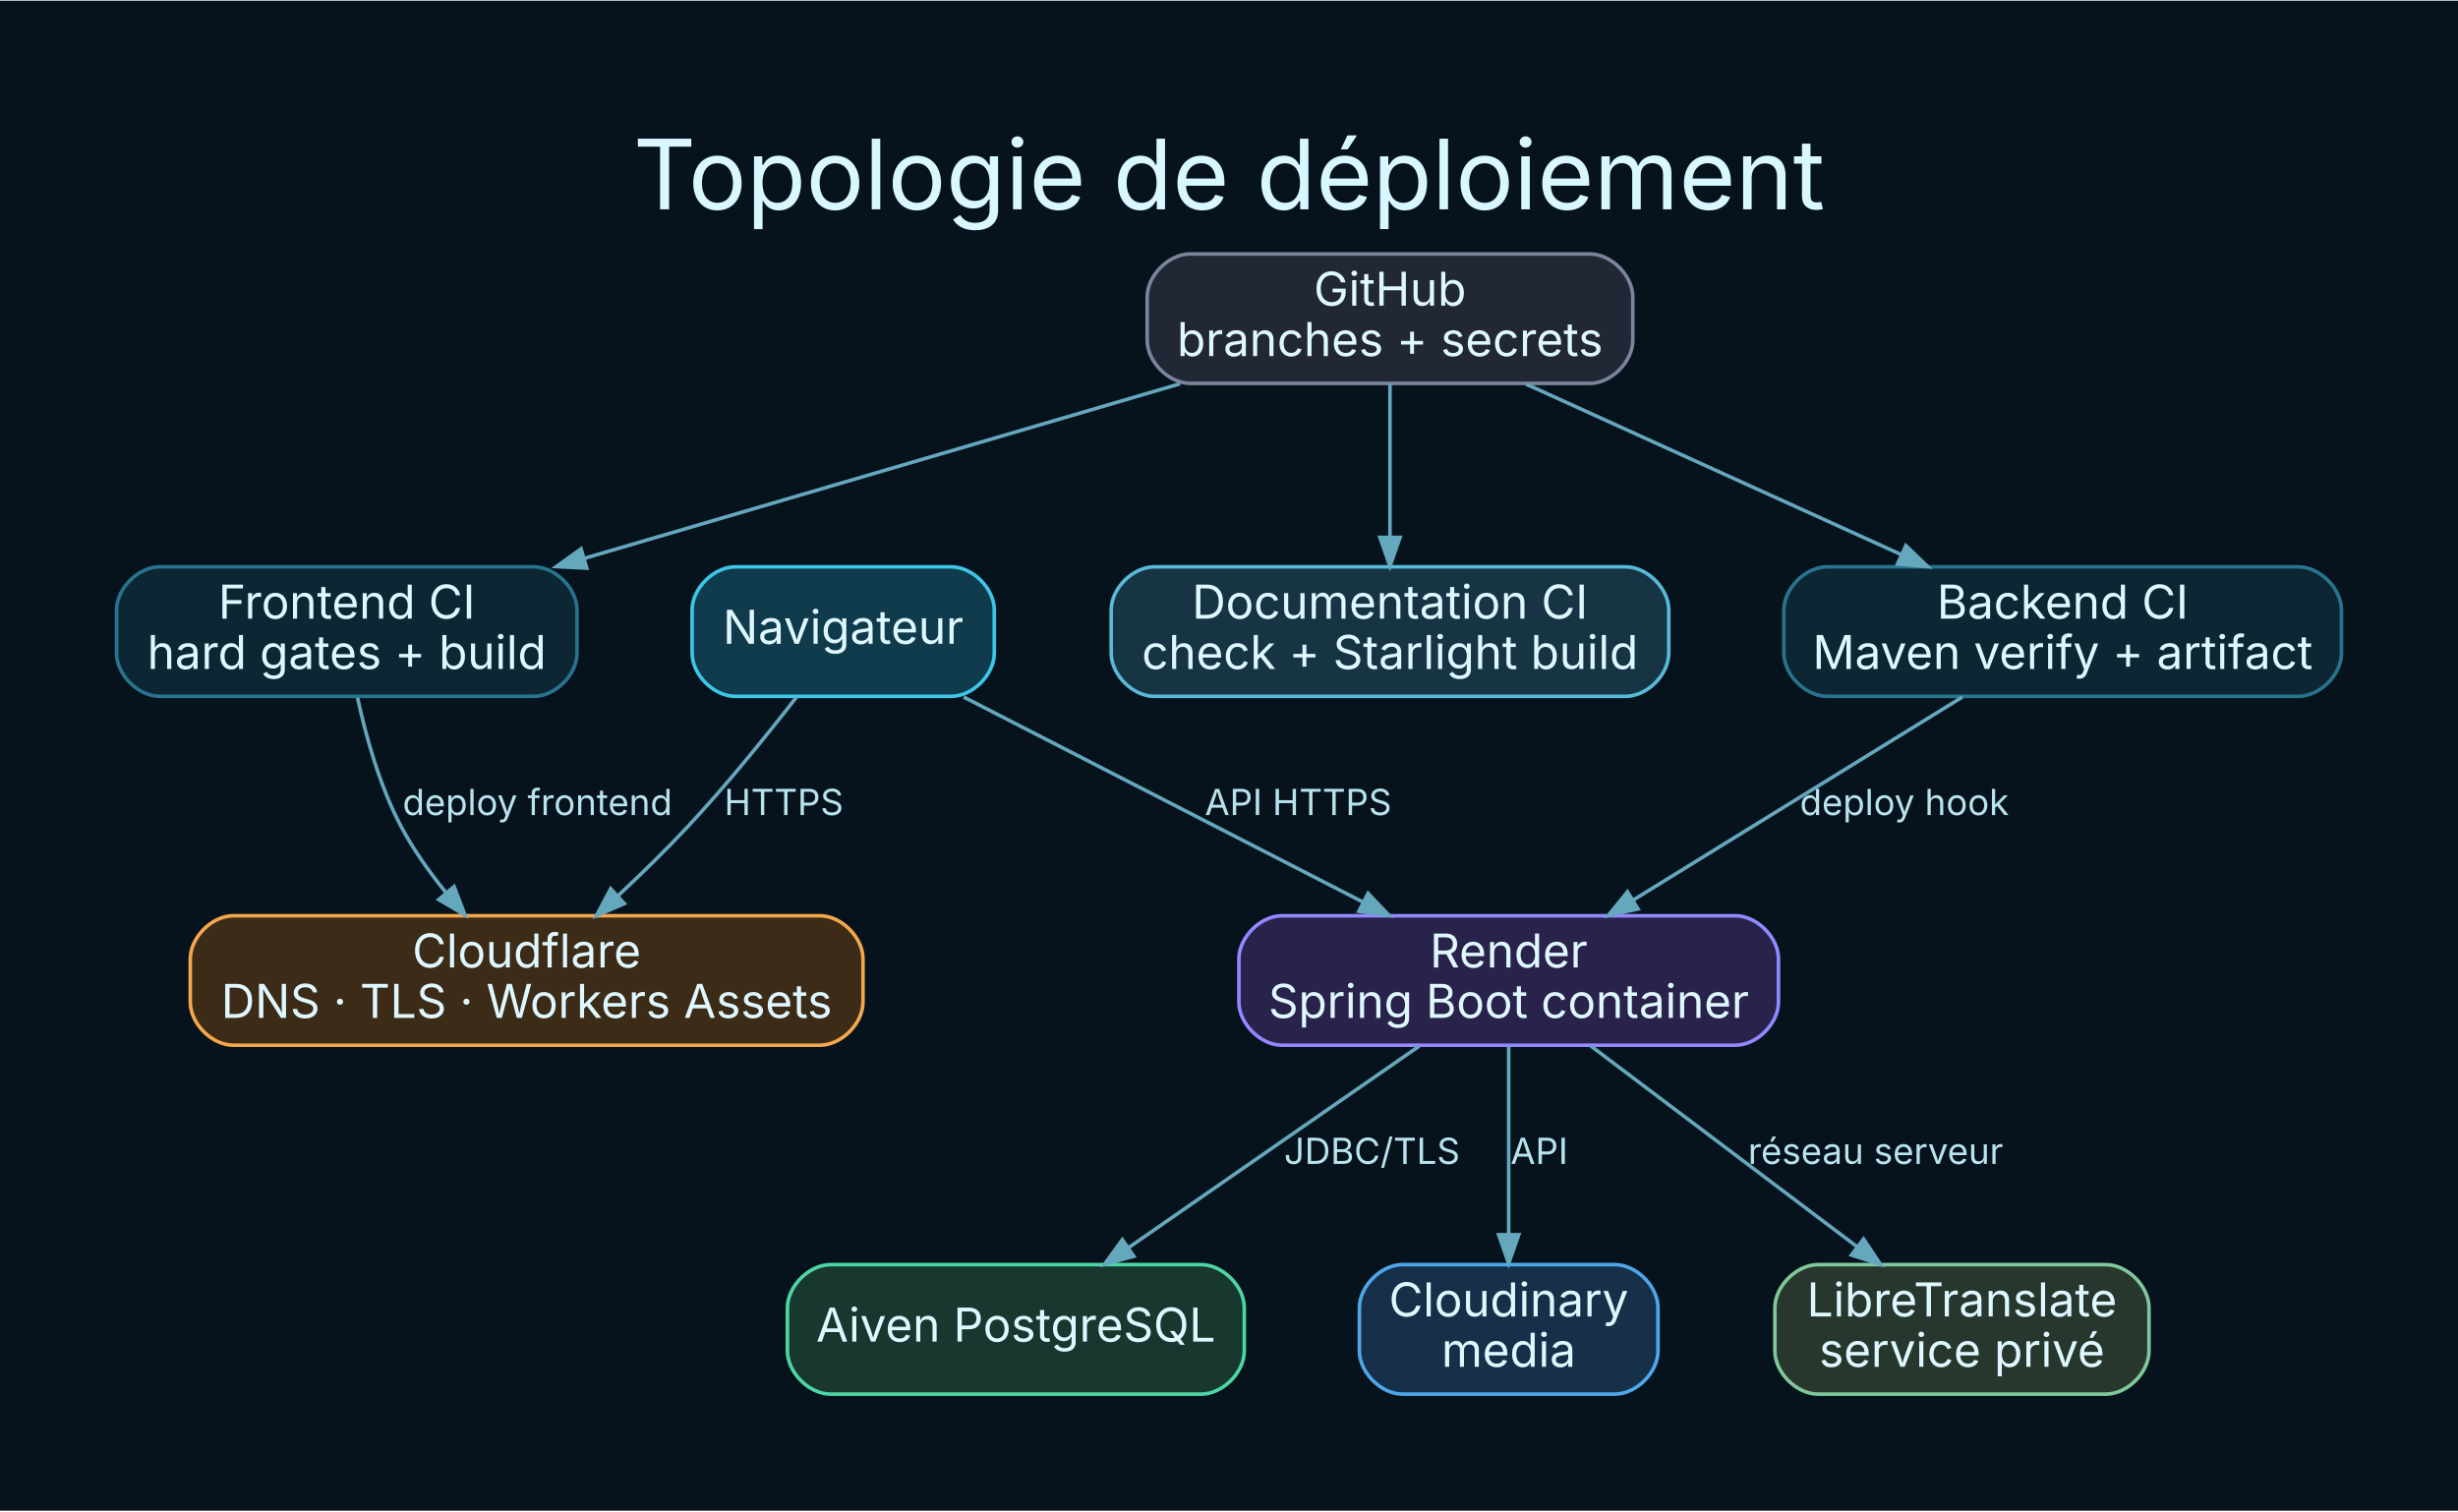
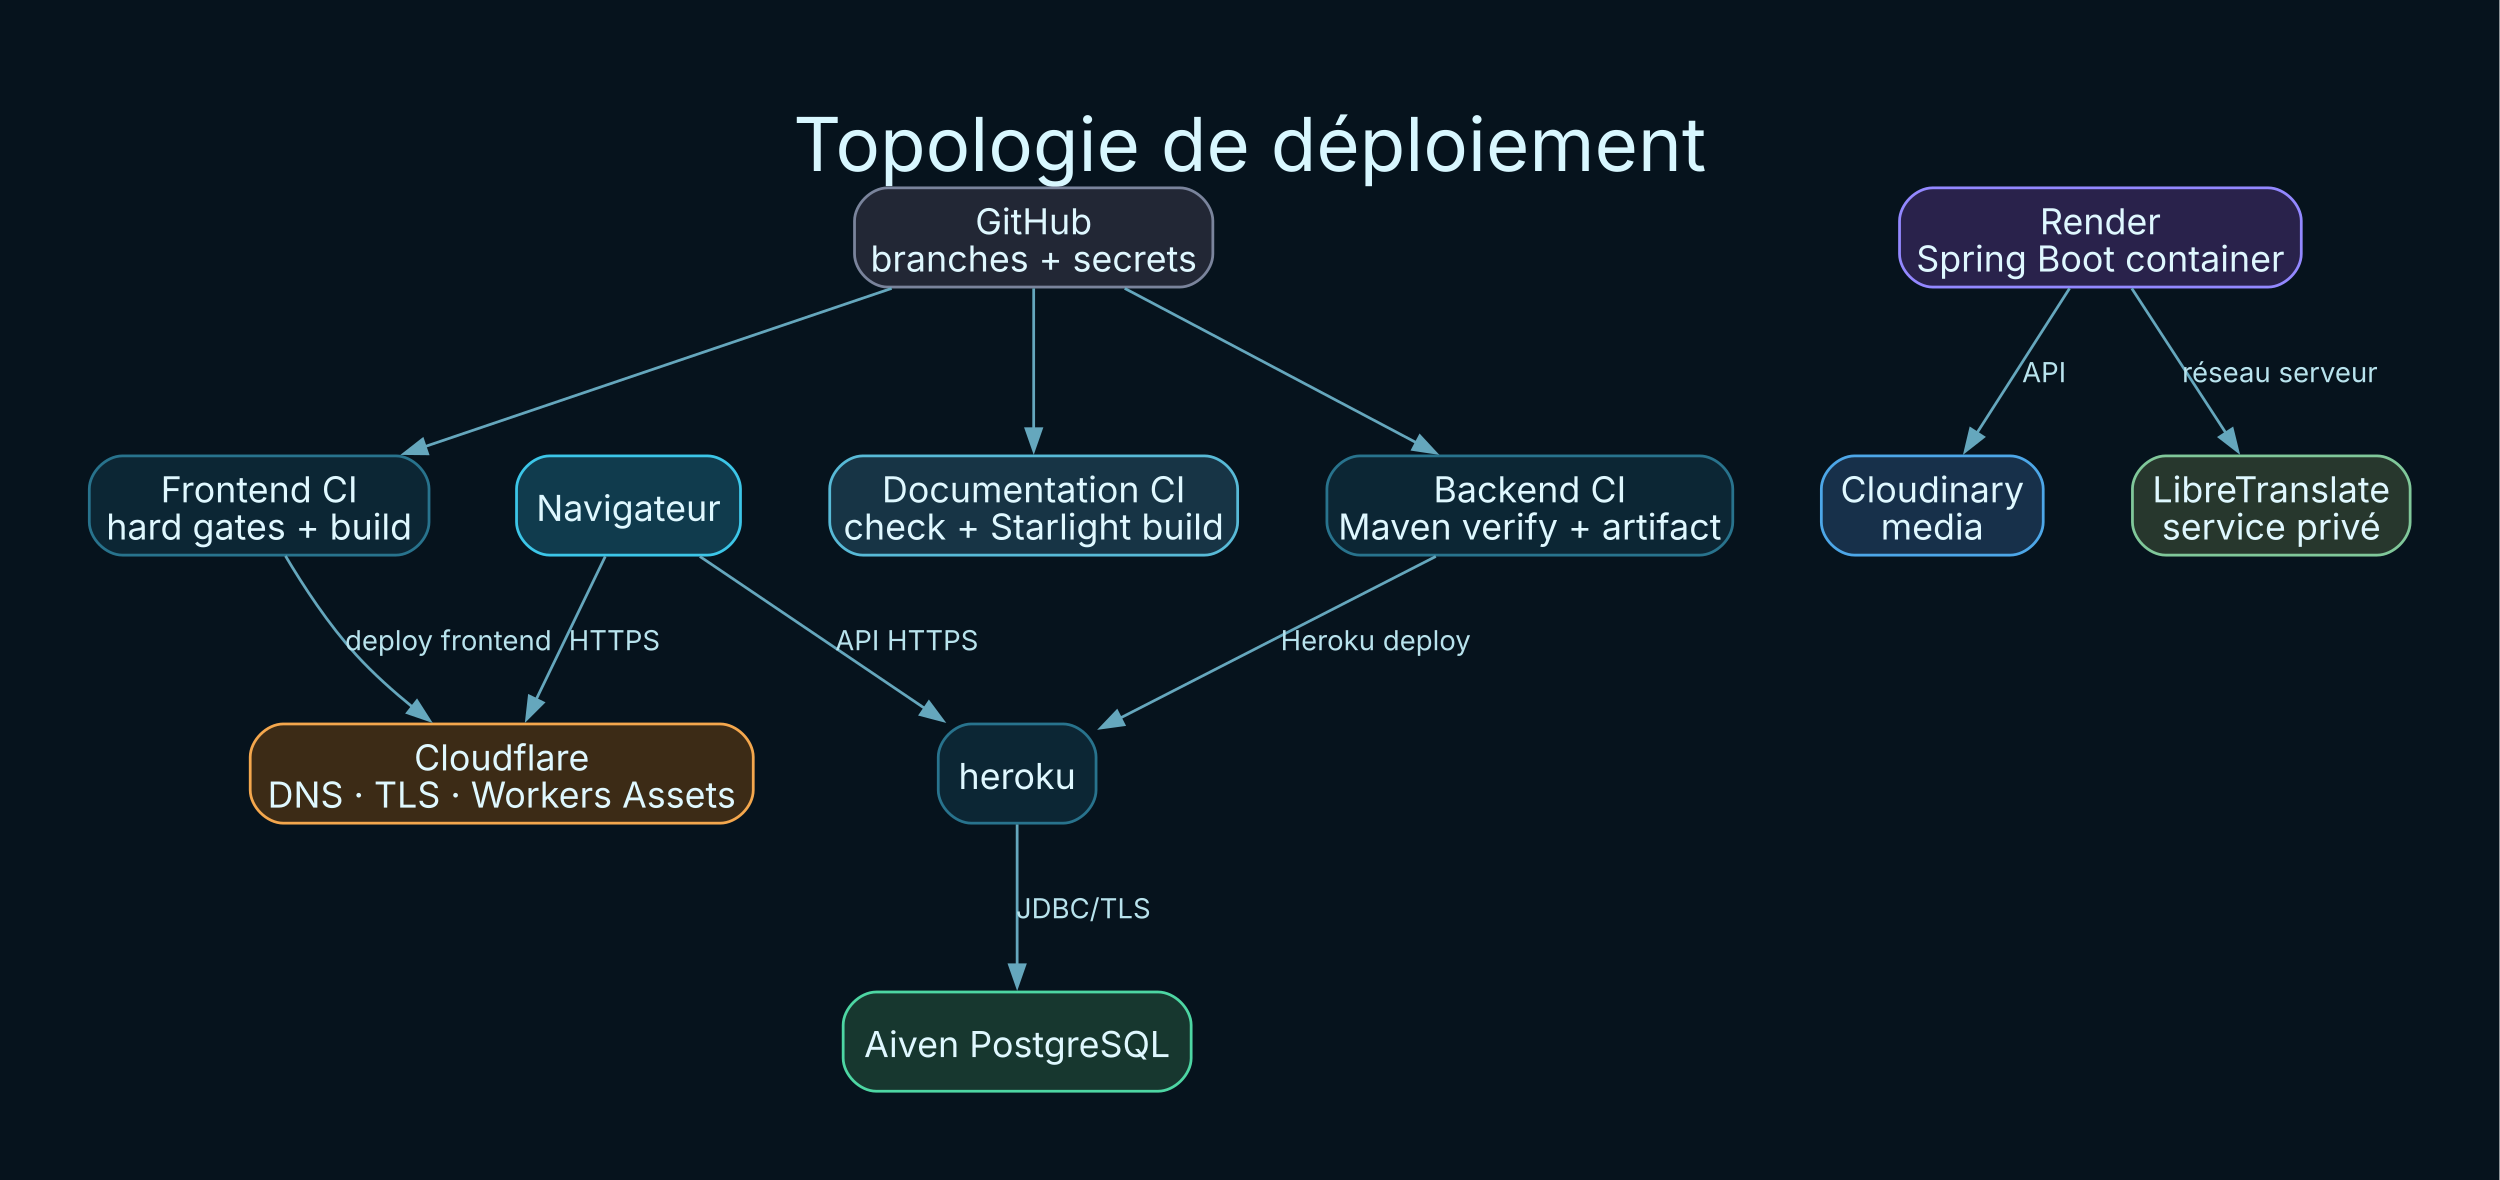
- <svg xmlns="http://www.w3.org/2000/svg" width="683pt" height="420pt" viewBox="0.00 0.00 683.30 419.80">
-   <g id="graph0" class="graph" transform="scale(1 1) rotate(0) translate(32.4 387.4)">
-     <polygon fill="#06131d" stroke="transparent" points="-32.4,32.4 -32.4,-387.4 650.9,-387.4 650.9,32.4 -32.4,32.4" />
-     <text text-anchor="middle" x="309.25" y="-329.4" font-family="Inter" font-size="27.00" fill="#d8f7ff">Topologie de déploiement</text>
+ <svg xmlns="http://www.w3.org/2000/svg" width="907pt" height="428pt" viewBox="0.00 0.00 907.00 428.00">
+   <g id="graph0" class="graph" transform="scale(1 1) rotate(0) translate(32.4 395.9)">
+     <polygon fill="#06131d" stroke="none" points="-32.4,32.4 -32.4,-395.9 874.4,-395.9 874.4,32.4 -32.4,32.4" />
+     <text xml:space="preserve" text-anchor="middle" x="421" y="-333.85" font-family="Inter" font-size="27.00" fill="#d8f7ff">Topologie de déploiement</text>
    <g id="node1" class="node">
-       <path fill="#222735" stroke="#7a849c" d="M409.5,-317C409.5,-317 298.5,-317 298.5,-317 292.5,-317 286.5,-311 286.5,-305 286.5,-305 286.5,-293 286.5,-293 286.5,-287 292.5,-281 298.5,-281 298.5,-281 409.5,-281 409.5,-281 415.5,-281 421.5,-287 421.5,-293 421.5,-293 421.5,-305 421.5,-305 421.5,-311 415.5,-317 409.5,-317" />
-       <text text-anchor="middle" x="354" y="-302.6" font-family="Inter" font-size="13.00" fill="#dff8ff">GitHub</text>
-       <text text-anchor="middle" x="354" y="-288.6" font-family="Inter" font-size="13.00" fill="#dff8ff">branches + secrets</text>
+       <path fill="#222735" stroke="#7a849c" d="M395.62,-327.75C395.62,-327.75 289.62,-327.75 289.62,-327.75 283.62,-327.75 277.62,-321.75 277.62,-315.75 277.62,-315.75 277.62,-303.75 277.62,-303.75 277.62,-297.75 283.62,-291.75 289.62,-291.75 289.62,-291.75 395.62,-291.75 395.62,-291.75 401.62,-291.75 407.62,-297.75 407.62,-303.75 407.62,-303.75 407.62,-315.75 407.62,-315.75 407.62,-321.75 401.62,-327.75 395.62,-327.75" />
+       <text xml:space="preserve" text-anchor="middle" x="342.62" y="-310.9" font-family="Inter" font-size="13.00" fill="#dff8ff">GitHub</text>
+       <text xml:space="preserve" text-anchor="middle" x="342.62" y="-297.4" font-family="Inter" font-size="13.00" fill="#dff8ff">branches + secrets</text>
    </g>
    <g id="node2" class="node">
-       <path fill="#0c2634" stroke="#28738d" d="M116,-230C116,-230 12,-230 12,-230 6,-230 0,-224 0,-218 0,-218 0,-206 0,-206 0,-200 6,-194 12,-194 12,-194 116,-194 116,-194 122,-194 128,-200 128,-206 128,-206 128,-218 128,-218 128,-224 122,-230 116,-230" />
-       <text text-anchor="middle" x="64" y="-215.6" font-family="Inter" font-size="13.00" fill="#dff8ff">Frontend CI</text>
-       <text text-anchor="middle" x="64" y="-201.6" font-family="Inter" font-size="13.00" fill="#dff8ff">hard gates + build</text>
+       <path fill="#0c2634" stroke="#28738d" d="M111.25,-230.5C111.25,-230.5 12,-230.5 12,-230.5 6,-230.5 0,-224.5 0,-218.5 0,-218.5 0,-206.5 0,-206.5 0,-200.5 6,-194.5 12,-194.5 12,-194.5 111.25,-194.5 111.25,-194.5 117.25,-194.5 123.25,-200.5 123.25,-206.5 123.25,-206.5 123.25,-218.5 123.25,-218.5 123.25,-224.5 117.25,-230.5 111.25,-230.5" />
+       <text xml:space="preserve" text-anchor="middle" x="61.62" y="-213.65" font-family="Inter" font-size="13.00" fill="#dff8ff">Frontend CI</text>
+       <text xml:space="preserve" text-anchor="middle" x="61.62" y="-200.15" font-family="Inter" font-size="13.00" fill="#dff8ff">hard gates + build</text>
    </g>
    <g id="edge1" class="edge">
-       <path fill="none" stroke="#65a7bd" d="M295.66,-280.9C247.78,-266.87 179.98,-246.99 130.09,-232.37" />
-       <polygon fill="#65a7bd" stroke="#65a7bd" points="130.71,-229.63 122.24,-230.07 129.13,-235.01 130.71,-229.63" />
+       <path fill="none" stroke="#65a7bd" d="M291.09,-291.28C243.26,-275.07 172.06,-250.93 121.68,-233.86" />
+       <polygon fill="#65a7bd" stroke="#65a7bd" points="122.75,-231.26 114.27,-231.35 120.95,-236.57 122.75,-231.26" />
    </g>
    <g id="node3" class="node">
-       <path fill="#0c2634" stroke="#28738d" d="M606.5,-230C606.5,-230 475.5,-230 475.5,-230 469.5,-230 463.5,-224 463.5,-218 463.5,-218 463.5,-206 463.5,-206 463.5,-200 469.5,-194 475.5,-194 475.5,-194 606.5,-194 606.5,-194 612.5,-194 618.5,-200 618.5,-206 618.5,-206 618.5,-218 618.5,-218 618.5,-224 612.5,-230 606.5,-230" />
-       <text text-anchor="middle" x="541" y="-215.6" font-family="Inter" font-size="13.00" fill="#dff8ff">Backend CI</text>
-       <text text-anchor="middle" x="541" y="-201.6" font-family="Inter" font-size="13.00" fill="#dff8ff">Maven verify + artifact</text>
+       <path fill="#0c2634" stroke="#28738d" d="M584.25,-230.5C584.25,-230.5 461,-230.5 461,-230.5 455,-230.5 449,-224.5 449,-218.5 449,-218.5 449,-206.5 449,-206.5 449,-200.5 455,-194.5 461,-194.5 461,-194.5 584.25,-194.5 584.25,-194.5 590.25,-194.5 596.25,-200.5 596.25,-206.5 596.25,-206.5 596.25,-218.5 596.25,-218.5 596.25,-224.5 590.25,-230.5 584.25,-230.5" />
+       <text xml:space="preserve" text-anchor="middle" x="522.62" y="-213.65" font-family="Inter" font-size="13.00" fill="#dff8ff">Backend CI</text>
+       <text xml:space="preserve" text-anchor="middle" x="522.62" y="-200.15" font-family="Inter" font-size="13.00" fill="#dff8ff">Maven verify + artifact</text>
    </g>
    <g id="edge2" class="edge">
-       <path fill="none" stroke="#65a7bd" d="M391.84,-280.8C421.98,-267.1 464.24,-247.89 496.09,-233.42" />
-       <polygon fill="#65a7bd" stroke="#65a7bd" points="497.41,-235.89 503.53,-230.03 495.09,-230.79 497.41,-235.89" />
+       <path fill="none" stroke="#65a7bd" d="M375.64,-291.28C405.45,-275.5 449.44,-252.23 481.52,-235.25" />
+       <polygon fill="#65a7bd" stroke="#65a7bd" points="482.72,-237.78 488.48,-231.57 480.1,-232.83 482.72,-237.78" />
    </g>
    <g id="node4" class="node">
-       <path fill="#173445" stroke="#58bad7" d="M419.5,-230C419.5,-230 288.5,-230 288.5,-230 282.5,-230 276.5,-224 276.5,-218 276.5,-218 276.5,-206 276.5,-206 276.5,-200 282.5,-194 288.5,-194 288.5,-194 419.5,-194 419.5,-194 425.5,-194 431.5,-200 431.5,-206 431.5,-206 431.5,-218 431.5,-218 431.5,-224 425.5,-230 419.5,-230" />
-       <text text-anchor="middle" x="354" y="-215.6" font-family="Inter" font-size="13.00" fill="#dff8ff">Documentation CI</text>
-       <text text-anchor="middle" x="354" y="-201.6" font-family="Inter" font-size="13.00" fill="#dff8ff">check + Starlight build</text>
+       <path fill="#173445" stroke="#58bad7" d="M404.62,-230.5C404.62,-230.5 280.62,-230.5 280.62,-230.5 274.62,-230.5 268.62,-224.5 268.62,-218.5 268.62,-218.5 268.62,-206.5 268.62,-206.5 268.62,-200.5 274.62,-194.5 280.62,-194.5 280.62,-194.5 404.62,-194.5 404.62,-194.5 410.62,-194.5 416.62,-200.5 416.62,-206.5 416.62,-206.5 416.62,-218.5 416.62,-218.5 416.62,-224.5 410.62,-230.5 404.62,-230.5" />
+       <text xml:space="preserve" text-anchor="middle" x="342.62" y="-213.65" font-family="Inter" font-size="13.00" fill="#dff8ff">Documentation CI</text>
+       <text xml:space="preserve" text-anchor="middle" x="342.62" y="-200.15" font-family="Inter" font-size="13.00" fill="#dff8ff">check + Starlight build</text>
    </g>
    <g id="edge3" class="edge">
-       <path fill="none" stroke="#65a7bd" d="M354,-280.8C354,-268.59 354,-251.99 354,-238.28" />
-       <polygon fill="#65a7bd" stroke="#65a7bd" points="356.8,-238.18 354,-230.18 351.2,-238.18 356.8,-238.18" />
+       <path fill="none" stroke="#65a7bd" d="M342.62,-291.28C342.62,-276.91 342.62,-256.33 342.62,-239.94" />
+       <polygon fill="#65a7bd" stroke="#65a7bd" points="345.43,-240.37 342.63,-232.37 339.83,-240.37 345.43,-240.37" />
    </g>
    <g id="node5" class="node">
-       <path fill="#3c2b16" stroke="#f4a74d" d="M195.5,-133C195.5,-133 32.5,-133 32.5,-133 26.5,-133 20.5,-127 20.5,-121 20.5,-121 20.5,-109 20.5,-109 20.5,-103 26.5,-97 32.5,-97 32.5,-97 195.5,-97 195.5,-97 201.5,-97 207.5,-103 207.5,-109 207.5,-109 207.5,-121 207.5,-121 207.5,-127 201.5,-133 195.5,-133" />
-       <text text-anchor="middle" x="114" y="-118.6" font-family="Inter" font-size="13.00" fill="#dff8ff">Cloudflare</text>
-       <text text-anchor="middle" x="114" y="-104.6" font-family="Inter" font-size="13.00" fill="#dff8ff">DNS · TLS · Workers Assets</text>
+       <path fill="#3c2b16" stroke="#f4a74d" d="M228.88,-133.25C228.88,-133.25 70.37,-133.25 70.37,-133.25 64.38,-133.25 58.38,-127.25 58.38,-121.25 58.38,-121.25 58.38,-109.25 58.38,-109.25 58.38,-103.25 64.38,-97.25 70.38,-97.25 70.38,-97.25 228.88,-97.25 228.88,-97.25 234.88,-97.25 240.88,-103.25 240.88,-109.25 240.88,-109.25 240.88,-121.25 240.88,-121.25 240.88,-127.25 234.88,-133.25 228.88,-133.25" />
+       <text xml:space="preserve" text-anchor="middle" x="149.62" y="-116.4" font-family="Inter" font-size="13.00" fill="#dff8ff">Cloudflare</text>
+       <text xml:space="preserve" text-anchor="middle" x="149.62" y="-102.9" font-family="Inter" font-size="13.00" fill="#dff8ff">DNS · TLS · Workers Assets</text>
    </g>
    <g id="edge4" class="edge">
-       <path fill="none" stroke="#65a7bd" d="M67,-193.6C69.31,-182.91 73.11,-169.17 79,-158 82.37,-151.6 86.84,-145.29 91.45,-139.59" />
-       <polygon fill="#65a7bd" stroke="#65a7bd" points="93.83,-141.11 96.87,-133.19 89.56,-137.49 93.83,-141.11" />
-       <text text-anchor="middle" x="117" y="-161" font-family="Inter" font-size="10.00" fill="#b8e3ed">deploy frontend</text>
+       <path fill="none" stroke="#65a7bd" d="M71.17,-194.21C77.65,-183.28 86.84,-169.21 96.88,-158.25 103.04,-151.52 110.35,-144.99 117.53,-139.16" />
+       <polygon fill="#65a7bd" stroke="#65a7bd" points="118.87,-141.67 123.43,-134.53 115.41,-137.27 118.87,-141.67" />
+       <text xml:space="preserve" text-anchor="middle" x="130.25" y="-160" font-family="Inter" font-size="10.00" fill="#b8e3ed">deploy frontend</text>
+     </g>
+     <g id="node11" class="node">
+       <path fill="#0c2634" stroke="#28738d" d="M353.25,-133.25C353.25,-133.25 320,-133.25 320,-133.25 314,-133.25 308,-127.25 308,-121.25 308,-121.25 308,-109.25 308,-109.25 308,-103.25 314,-97.25 320,-97.25 320,-97.25 353.25,-97.25 353.25,-97.25 359.25,-97.25 365.25,-103.25 365.25,-109.25 365.25,-109.25 365.25,-121.25 365.25,-121.25 365.25,-127.25 359.25,-133.25 353.25,-133.25" />
+       <text xml:space="preserve" text-anchor="middle" x="336.62" y="-109.65" font-family="Inter" font-size="13.00" fill="#dff8ff">heroku</text>
+     </g>
+     <g id="edge5" class="edge">
+       <path fill="none" stroke="#65a7bd" d="M488.51,-194.03C456.02,-177.39 407.25,-152.42 373.79,-135.28" />
+       <polygon fill="#65a7bd" stroke="#65a7bd" points="375.38,-132.95 366.98,-131.8 372.83,-137.94 375.38,-132.95" />
+       <text xml:space="preserve" text-anchor="middle" x="466.7" y="-160" font-family="Inter" font-size="10.00" fill="#b8e3ed">Heroku deploy</text>
    </g>
    <g id="node6" class="node">
-       <path fill="#29224b" stroke="#9388ff" d="M450,-133C450,-133 324,-133 324,-133 318,-133 312,-127 312,-121 312,-121 312,-109 312,-109 312,-103 318,-97 324,-97 324,-97 450,-97 450,-97 456,-97 462,-103 462,-109 462,-109 462,-121 462,-121 462,-127 456,-133 450,-133" />
-       <text text-anchor="middle" x="387" y="-118.6" font-family="Inter" font-size="13.00" fill="#dff8ff">Render</text>
-       <text text-anchor="middle" x="387" y="-104.6" font-family="Inter" font-size="13.00" fill="#dff8ff">Spring Boot container</text>
+       <path fill="#29224b" stroke="#9388ff" d="M790.5,-327.75C790.5,-327.75 668.75,-327.75 668.75,-327.75 662.75,-327.75 656.75,-321.75 656.75,-315.75 656.75,-315.75 656.75,-303.75 656.75,-303.75 656.75,-297.75 662.75,-291.75 668.75,-291.75 668.75,-291.75 790.5,-291.75 790.5,-291.75 796.5,-291.75 802.5,-297.75 802.5,-303.75 802.5,-303.75 802.5,-315.75 802.5,-315.75 802.5,-321.75 796.5,-327.75 790.5,-327.75" />
+       <text xml:space="preserve" text-anchor="middle" x="729.62" y="-310.9" font-family="Inter" font-size="13.00" fill="#dff8ff">Render</text>
+       <text xml:space="preserve" text-anchor="middle" x="729.62" y="-297.4" font-family="Inter" font-size="13.00" fill="#dff8ff">Spring Boot container</text>
    </g>
-     <g id="edge5" class="edge">
-       <path fill="none" stroke="#65a7bd" d="M513.11,-193.8C487.49,-177.99 449.42,-154.51 421.81,-137.48" />
-       <polygon fill="#65a7bd" stroke="#65a7bd" points="422.96,-134.89 414.68,-133.08 420.02,-139.66 422.96,-134.89" />
-       <text text-anchor="middle" x="497" y="-161" font-family="Inter" font-size="10.00" fill="#b8e3ed">deploy hook</text>
+     <g id="node8" class="node">
+       <path fill="#17304a" stroke="#4da7e8" d="M696.88,-230.5C696.88,-230.5 640.38,-230.5 640.38,-230.5 634.38,-230.5 628.38,-224.5 628.38,-218.5 628.38,-218.5 628.38,-206.5 628.38,-206.5 628.38,-200.5 634.38,-194.5 640.38,-194.5 640.38,-194.5 696.88,-194.5 696.88,-194.5 702.88,-194.5 708.88,-200.5 708.88,-206.5 708.88,-206.5 708.88,-218.5 708.88,-218.5 708.88,-224.5 702.88,-230.5 696.88,-230.5" />
+       <text xml:space="preserve" text-anchor="middle" x="668.62" y="-213.65" font-family="Inter" font-size="13.00" fill="#dff8ff">Cloudinary</text>
+       <text xml:space="preserve" text-anchor="middle" x="668.62" y="-200.15" font-family="Inter" font-size="13.00" fill="#dff8ff">media</text>
+     </g>
+     <g id="edge9" class="edge">
+       <path fill="none" stroke="#65a7bd" d="M718.44,-291.28C708.98,-276.51 695.31,-255.17 684.68,-238.57" />
+       <polygon fill="#65a7bd" stroke="#65a7bd" points="687.23,-237.36 680.56,-232.13 682.52,-240.38 687.23,-237.36" />
+       <text xml:space="preserve" text-anchor="middle" x="709.2" y="-257.25" font-family="Inter" font-size="10.00" fill="#b8e3ed">API</text>
+     </g>
+     <g id="node9" class="node">
+       <path fill="#27372d" stroke="#80c89a" d="M830,-230.5C830,-230.5 753.25,-230.5 753.25,-230.5 747.25,-230.5 741.25,-224.5 741.25,-218.5 741.25,-218.5 741.25,-206.5 741.25,-206.5 741.25,-200.5 747.25,-194.5 753.25,-194.5 753.25,-194.5 830,-194.5 830,-194.5 836,-194.5 842,-200.5 842,-206.5 842,-206.5 842,-218.5 842,-218.5 842,-224.5 836,-230.5 830,-230.5" />
+       <text xml:space="preserve" text-anchor="middle" x="791.62" y="-213.65" font-family="Inter" font-size="13.00" fill="#dff8ff">LibreTranslate</text>
+       <text xml:space="preserve" text-anchor="middle" x="791.62" y="-200.15" font-family="Inter" font-size="13.00" fill="#dff8ff">service privé</text>
+     </g>
+     <g id="edge10" class="edge">
+       <path fill="none" stroke="#65a7bd" d="M741,-291.28C750.61,-276.51 764.5,-255.17 775.3,-238.57" />
+       <polygon fill="#65a7bd" stroke="#65a7bd" points="777.48,-240.36 779.5,-232.13 772.79,-237.31 777.48,-240.36" />
+       <text xml:space="preserve" text-anchor="middle" x="794.73" y="-257.25" font-family="Inter" font-size="10.00" fill="#b8e3ed">réseau serveur</text>
    </g>
    <g id="node7" class="node">
-       <path fill="#17372f" stroke="#4dd6a3" d="M301.5,-36C301.5,-36 198.5,-36 198.5,-36 192.5,-36 186.5,-30 186.5,-24 186.5,-24 186.5,-12 186.5,-12 186.5,-6 192.5,0 198.5,0 198.5,0 301.5,0 301.5,0 307.5,0 313.5,-6 313.5,-12 313.5,-12 313.5,-24 313.5,-24 313.5,-30 307.5,-36 301.5,-36" />
-       <text text-anchor="middle" x="250" y="-14.6" font-family="Inter" font-size="13.00" fill="#dff8ff">Aiven PostgreSQL</text>
+       <path fill="#17372f" stroke="#4dd6a3" d="M387.75,-36C387.75,-36 285.5,-36 285.5,-36 279.5,-36 273.5,-30 273.5,-24 273.5,-24 273.5,-12 273.5,-12 273.5,-6 279.5,0 285.5,0 285.5,0 387.75,0 387.75,0 393.75,0 399.75,-6 399.75,-12 399.75,-12 399.75,-24 399.75,-24 399.75,-30 393.75,-36 387.75,-36" />
+       <text xml:space="preserve" text-anchor="middle" x="336.62" y="-12.4" font-family="Inter" font-size="13.00" fill="#dff8ff">Aiven PostgreSQL</text>
+     </g>
+     <g id="node10" class="node">
+       <path fill="#103b4d" stroke="#3cc6e8" d="M224.25,-230.5C224.25,-230.5 167,-230.5 167,-230.5 161,-230.5 155,-224.5 155,-218.5 155,-218.5 155,-206.5 155,-206.5 155,-200.5 161,-194.5 167,-194.5 167,-194.5 224.25,-194.5 224.25,-194.5 230.25,-194.5 236.25,-200.5 236.25,-206.5 236.25,-206.5 236.25,-218.5 236.25,-218.5 236.25,-224.5 230.25,-230.5 224.25,-230.5" />
+       <text xml:space="preserve" text-anchor="middle" x="195.62" y="-206.9" font-family="Inter" font-size="13.00" fill="#dff8ff">Navigateur</text>
+     </g>
+     <g id="edge6" class="edge">
+       <path fill="none" stroke="#65a7bd" d="M187.19,-194.03C180.12,-179.39 169.94,-158.31 161.95,-141.78" />
+       <polygon fill="#65a7bd" stroke="#65a7bd" points="164.67,-140.96 158.67,-134.97 159.62,-143.39 164.67,-140.96" />
+       <text xml:space="preserve" text-anchor="middle" x="190.5" y="-160" font-family="Inter" font-size="10.00" fill="#b8e3ed">HTTPS</text>
+     </g>
+     <g id="edge7" class="edge">
+       <path fill="none" stroke="#65a7bd" d="M221.49,-194.03C244.44,-178.52 278.13,-155.77 303.14,-138.87" />
+       <polygon fill="#65a7bd" stroke="#65a7bd" points="304.61,-141.26 309.67,-134.46 301.48,-136.61 304.61,-141.26" />
+       <text xml:space="preserve" text-anchor="middle" x="296.6" y="-160" font-family="Inter" font-size="10.00" fill="#b8e3ed">API HTTPS</text>
    </g>
    <g id="edge8" class="edge">
-       <path fill="none" stroke="#65a7bd" d="M362.19,-96.8C339.5,-81.06 305.82,-57.71 281.29,-40.69" />
-       <polygon fill="#65a7bd" stroke="#65a7bd" points="282.79,-38.33 274.63,-36.08 279.6,-42.94 282.79,-38.33" />
-       <text text-anchor="middle" x="349" y="-64" font-family="Inter" font-size="10.00" fill="#b8e3ed">JDBC/TLS</text>
-     </g>
-     <g id="node8" class="node">
-       <path fill="#17304a" stroke="#4da7e8" d="M416.5,-36C416.5,-36 357.5,-36 357.5,-36 351.5,-36 345.5,-30 345.5,-24 345.5,-24 345.5,-12 345.5,-12 345.5,-6 351.5,0 357.5,0 357.5,0 416.5,0 416.5,0 422.5,0 428.5,-6 428.5,-12 428.5,-12 428.5,-24 428.5,-24 428.5,-30 422.5,-36 416.5,-36" />
-       <text text-anchor="middle" x="387" y="-21.6" font-family="Inter" font-size="13.00" fill="#dff8ff">Cloudinary</text>
-       <text text-anchor="middle" x="387" y="-7.6" font-family="Inter" font-size="13.00" fill="#dff8ff">media</text>
-     </g>
-     <g id="edge9" class="edge">
-       <path fill="none" stroke="#65a7bd" d="M387,-96.58C387,-81.98 387,-60.95 387,-44.46" />
-       <polygon fill="#65a7bd" stroke="#65a7bd" points="389.8,-44.31 387,-36.31 384.2,-44.31 389.8,-44.31" />
-       <text text-anchor="middle" x="395.5" y="-64" font-family="Inter" font-size="10.00" fill="#b8e3ed">API</text>
-     </g>
-     <g id="node9" class="node">
-       <path fill="#27372d" stroke="#80c89a" d="M553,-36C553,-36 473,-36 473,-36 467,-36 461,-30 461,-24 461,-24 461,-12 461,-12 461,-6 467,0 473,0 473,0 553,0 553,0 559,0 565,-6 565,-12 565,-12 565,-24 565,-24 565,-30 559,-36 553,-36" />
-       <text text-anchor="middle" x="513" y="-21.6" font-family="Inter" font-size="13.00" fill="#dff8ff">LibreTranslate</text>
-       <text text-anchor="middle" x="513" y="-7.6" font-family="Inter" font-size="13.00" fill="#dff8ff">service privé</text>
-     </g>
-     <g id="edge10" class="edge">
-       <path fill="none" stroke="#65a7bd" d="M409.82,-96.8C430.6,-81.13 461.4,-57.91 483.94,-40.91" />
-       <polygon fill="#65a7bd" stroke="#65a7bd" points="485.65,-43.13 490.35,-36.08 482.28,-38.66 485.65,-43.13" />
-       <text text-anchor="middle" x="489" y="-64" font-family="Inter" font-size="10.00" fill="#b8e3ed">réseau serveur</text>
-     </g>
-     <g id="node10" class="node">
-       <path fill="#103b4d" stroke="#3cc6e8" d="M232,-230C232,-230 172,-230 172,-230 166,-230 160,-224 160,-218 160,-218 160,-206 160,-206 160,-200 166,-194 172,-194 172,-194 232,-194 232,-194 238,-194 244,-200 244,-206 244,-206 244,-218 244,-218 244,-224 238,-230 232,-230" />
-       <text text-anchor="middle" x="202" y="-208.6" font-family="Inter" font-size="13.00" fill="#dff8ff">Navigateur</text>
-     </g>
-     <g id="edge6" class="edge">
-       <path fill="none" stroke="#65a7bd" d="M189.02,-193.79C180.77,-183.17 169.67,-169.44 159,-158 152.86,-151.42 145.89,-144.62 139.3,-138.46" />
-       <polygon fill="#65a7bd" stroke="#65a7bd" points="141.17,-136.38 133.39,-133.01 137.37,-140.5 141.17,-136.38" />
-       <text text-anchor="middle" x="185.5" y="-161" font-family="Inter" font-size="10.00" fill="#b8e3ed">HTTPS</text>
-     </g>
-     <g id="edge7" class="edge">
-       <path fill="none" stroke="#65a7bd" d="M235.5,-193.8C266.67,-177.79 313.18,-153.91 346.44,-136.83" />
-       <polygon fill="#65a7bd" stroke="#65a7bd" points="347.91,-139.22 353.75,-133.08 345.35,-134.24 347.91,-139.22" />
-       <text text-anchor="middle" x="328.5" y="-161" font-family="Inter" font-size="10.00" fill="#b8e3ed">API HTTPS</text>
+       <path fill="none" stroke="#65a7bd" d="M336.62,-96.78C336.62,-82.41 336.62,-61.83 336.62,-45.44" />
+       <polygon fill="#65a7bd" stroke="#65a7bd" points="339.43,-45.87 336.63,-37.87 333.83,-45.87 339.43,-45.87" />
+       <text xml:space="preserve" text-anchor="middle" x="360.62" y="-62.75" font-family="Inter" font-size="10.00" fill="#b8e3ed">JDBC/TLS</text>
    </g>
  </g>
</svg>
